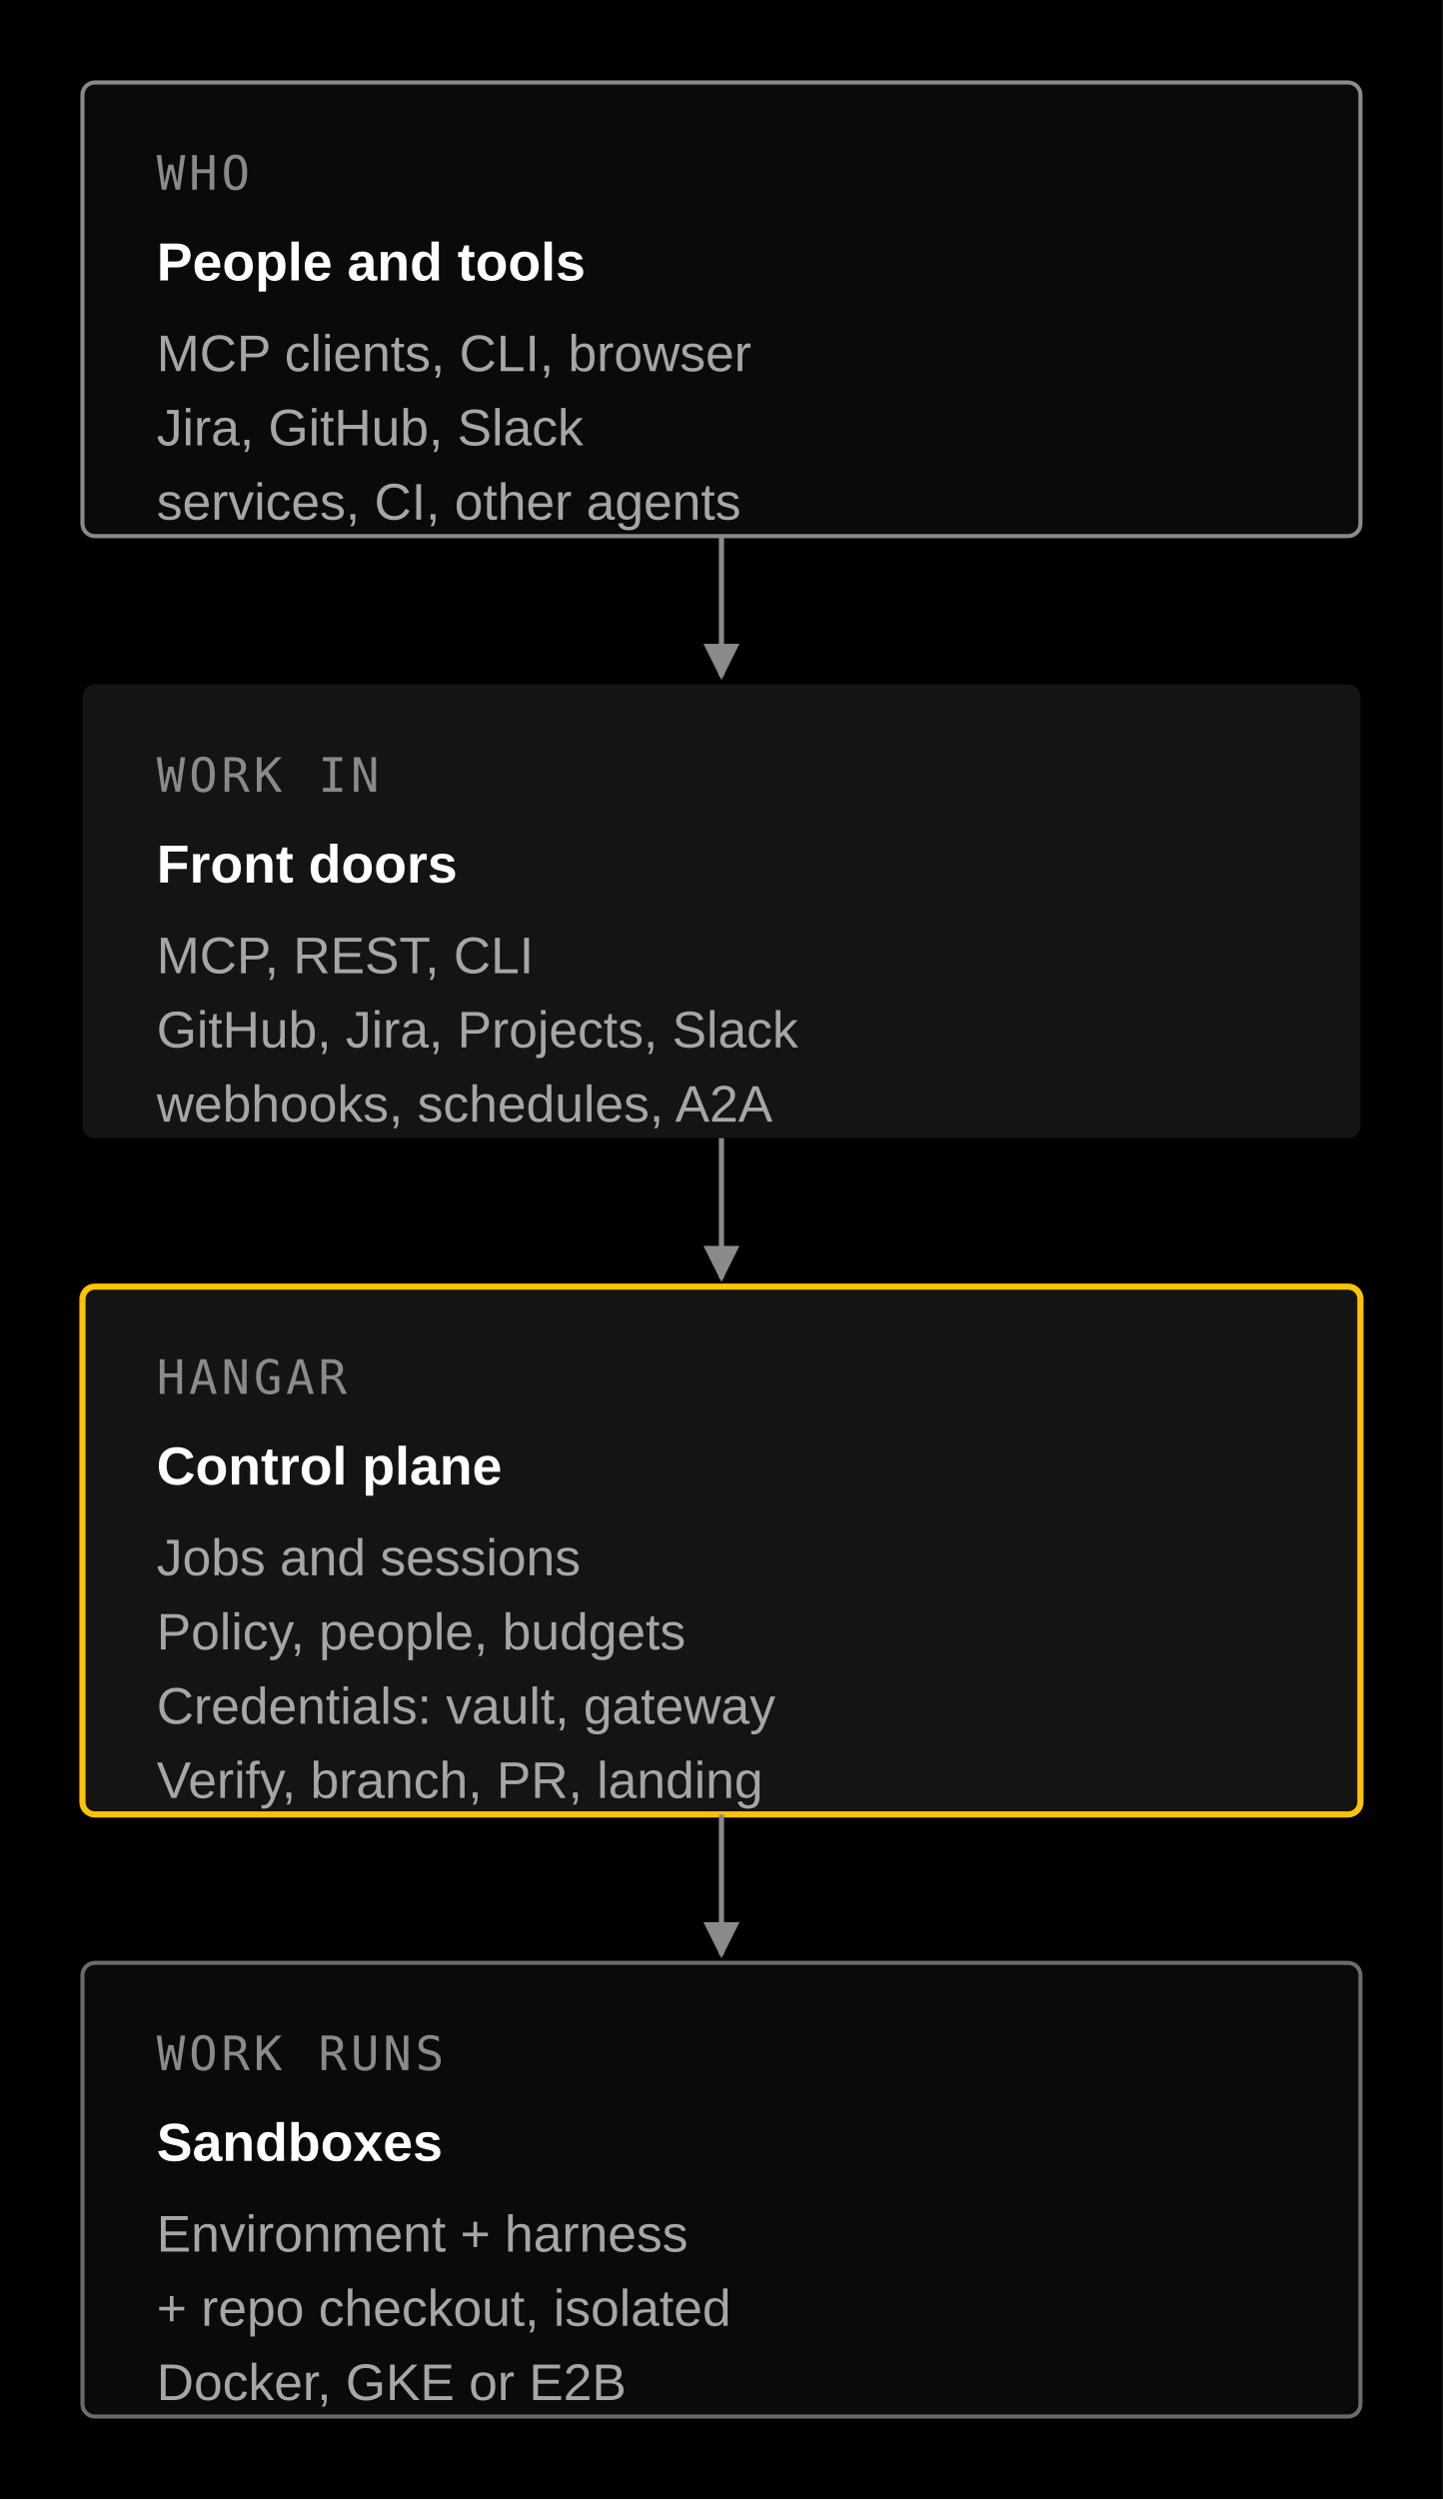
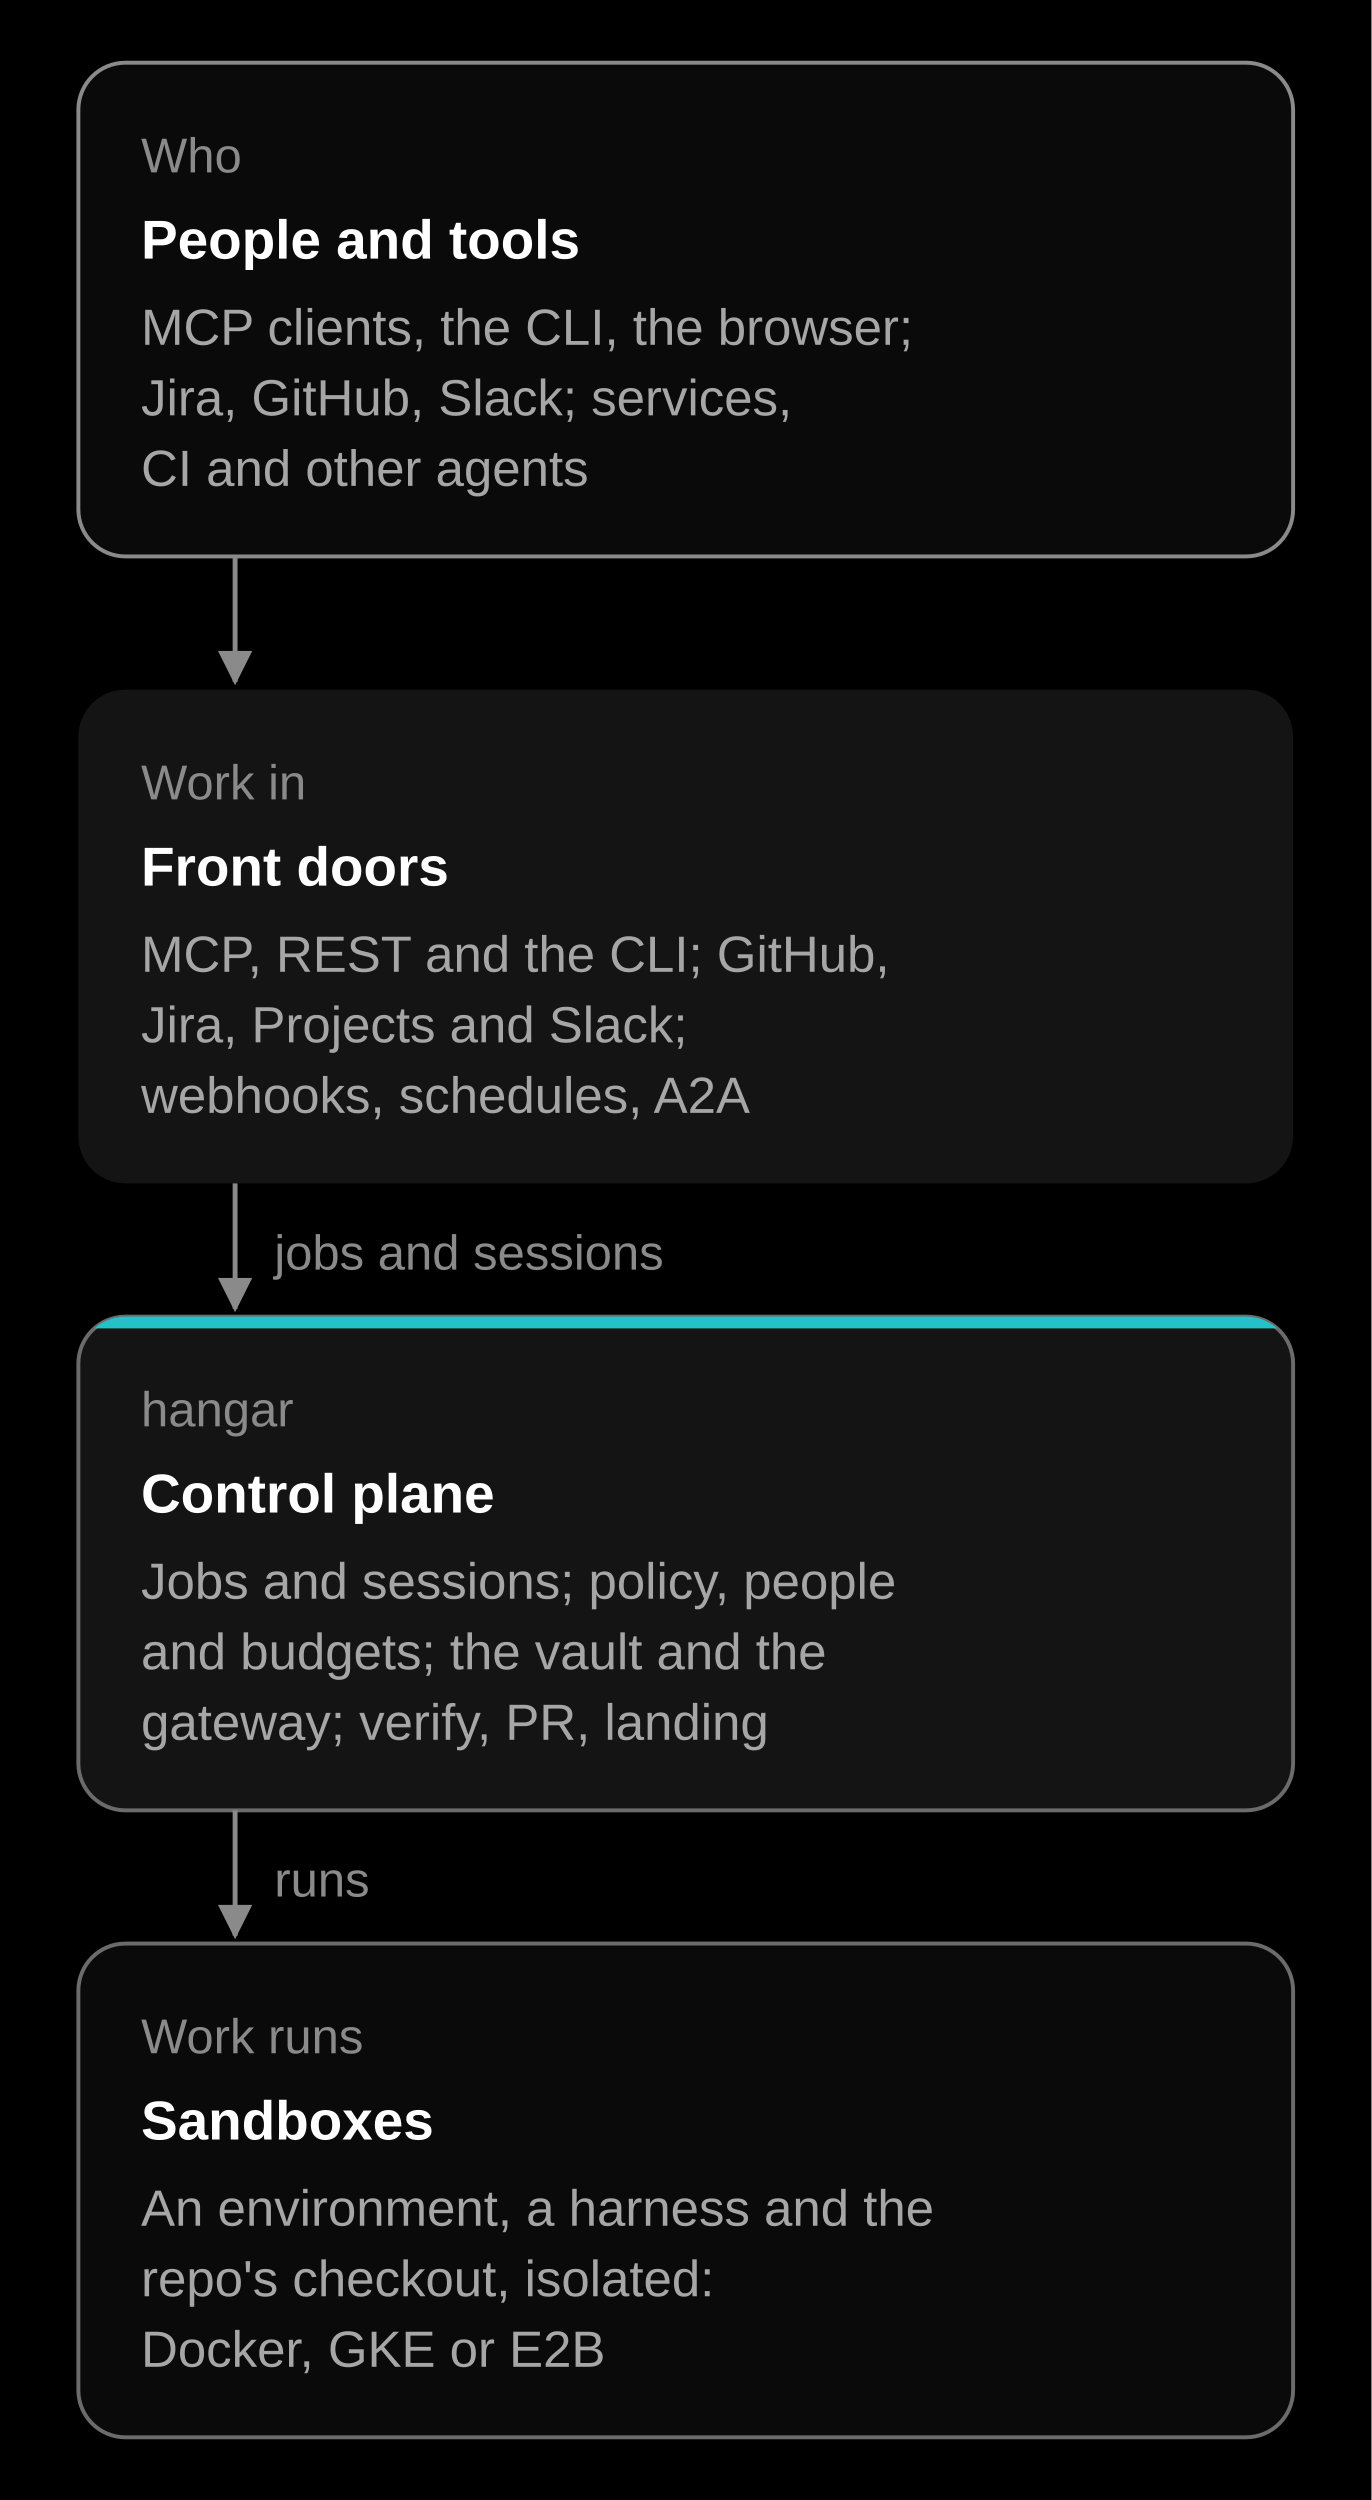
- <svg xmlns="http://www.w3.org/2000/svg" class="af-d" viewBox="0 0 350 606" role="img" aria-label="People, front doors, the control plane and sandboxes">
+ <svg xmlns="http://www.w3.org/2000/svg" class="af-d" viewBox="0 0 350 638" role="img" aria-label="People, front doors, the control plane and sandboxes">
  <style>
-   .af-d .bg { fill: var(--af-canvas, #000); }
+   .af-d .bg { fill: var(--af-canvas, #000000); }
  .af-d .box { fill: var(--af-raised, #141414); }
-   .af-d .box-hub { fill: var(--af-raised, #141414); stroke: var(--af-brand-line, #FFC400); stroke-width: 1.5; }
+   .af-d .box-hub { fill: var(--af-raised, #141414); stroke: var(--af-line-strong, #6B6B6B); stroke-width: 1; }
  .af-d .box-plan { fill: none; stroke: var(--af-line-strong, #6B6B6B); stroke-width: 1; stroke-dasharray: 4 4; }
  .af-d .box-ext { fill: var(--af-surface, #0A0A0A); stroke: var(--af-line-strong, #6B6B6B); stroke-width: 1; }
  .af-d .person { fill: var(--af-surface, #0A0A0A); stroke: var(--af-fg-subtle, #8A8A8A); stroke-width: 1; }
-   .af-d .bound { fill: none; stroke: var(--af-rule, #3A3A3A); stroke-width: 1; stroke-dasharray: 2 5; }
-   .af-d .name { font: 700 15px "Archivo", "Helvetica Neue", Arial, sans-serif; font-stretch: 125%; fill: var(--af-fg, #fff); }
-   .af-d .name-s { font: 700 13px "Archivo", "Helvetica Neue", Arial, sans-serif; font-stretch: 125%; fill: var(--af-fg, #fff); }
-   .af-d .title { font: 700 20px "Archivo", "Helvetica Neue", Arial, sans-serif; font-stretch: 125%; fill: var(--af-fg, #fff); }
-   .af-d .body { font: 400 12.5px "Red Hat Text", "Helvetica Neue", Arial, sans-serif; fill: var(--af-fg-muted, #A6A6A6); }
-   .af-d .lbl { font: 500 10.5px "DM Mono", ui-monospace, Menlo, monospace; letter-spacing: .08em; fill: var(--af-fg-subtle, #8A8A8A); }
+   .af-d .name { font: 700 16px "Archivo", "Helvetica Neue", Arial, sans-serif; font-stretch: 125%; fill: var(--af-fg, #FFFFFF); }
+   .af-d .name-s { font: 700 14px "Archivo", "Helvetica Neue", Arial, sans-serif; font-stretch: 125%; fill: var(--af-fg, #FFFFFF); }
+   .af-d .title { font: 700 20px "Archivo", "Helvetica Neue", Arial, sans-serif; font-stretch: 125%; fill: var(--af-fg, #FFFFFF); }
+   .af-d .body { font: 400 13px "Red Hat Text", "Helvetica Neue", Arial, sans-serif; fill: var(--af-fg-muted, #A6A6A6); }
+   .af-d .lbl { font: 500 12.5px "Red Hat Text", "Helvetica Neue", Arial, sans-serif; fill: var(--af-fg-subtle, #8A8A8A); }
  .af-d .edge { fill: none; stroke: var(--af-fg-subtle, #8A8A8A); stroke-width: 1.25; }
  .af-d .edge-plan { fill: none; stroke: var(--af-fg-subtle, #8A8A8A); stroke-width: 1.25; stroke-dasharray: 5 4; }
-   .af-d .elabel { font: 400 11.5px "Red Hat Text", "Helvetica Neue", Arial, sans-serif; fill: var(--af-fg-subtle, #8A8A8A); }
+   .af-d .elabel { font: 400 12.5px "Red Hat Text", "Helvetica Neue", Arial, sans-serif; fill: var(--af-fg-subtle, #8A8A8A); }
  .af-d .arrowhead { fill: var(--af-fg-subtle, #8A8A8A); }
  .af-d .dot { fill: var(--af-dot-field, #262626); }
-   .af-d .lbl-s { font: 500 11.5px "DM Mono", ui-monospace, Menlo, monospace; letter-spacing: .08em; fill: var(--af-fg-subtle, #8A8A8A); }
</style>
  <defs>
    <marker id="concepts-stacked-arrow" viewBox="0 0 10 10" refX="9" refY="5" markerWidth="7" markerHeight="7" orient="auto-start-reverse">
      <path class="arrowhead" d="M0 0L10 5L0 10z" />
    </marker>
  </defs>
-   <rect class="bg" width="350" height="606" />
-   <rect class="person" x="20" y="20" width="310" height="110" rx="3" />
-   <text class="lbl-s" x="38" y="46">WHO</text>
-   <text class="name-s" x="38" y="68">People and tools</text>
-   <text class="body" x="38" y="90">MCP clients, CLI, browser</text>
-   <text class="body" x="38" y="108">Jira, GitHub, Slack</text>
-   <text class="body" x="38" y="126">services, CI, other agents</text>
-   <path class="edge" d="M175 130V164" marker-end="url(#concepts-stacked-arrow)" />
-   <rect class="box" x="20" y="166" width="310" height="110" rx="3" />
-   <text class="lbl-s" x="38" y="192">WORK IN</text>
-   <text class="name-s" x="38" y="214">Front doors</text>
-   <text class="body" x="38" y="236">MCP, REST, CLI</text>
-   <text class="body" x="38" y="254">GitHub, Jira, Projects, Slack</text>
-   <text class="body" x="38" y="272">webhooks, schedules, A2A</text>
-   <path class="edge" d="M175 276V310" marker-end="url(#concepts-stacked-arrow)" />
-   <rect class="box-hub" x="20" y="312" width="310" height="128" rx="3" />
-   <text class="lbl-s" x="38" y="338">HANGAR</text>
-   <text class="name-s" x="38" y="360">Control plane</text>
-   <text class="body" x="38" y="382">Jobs and sessions</text>
-   <text class="body" x="38" y="400">Policy, people, budgets</text>
-   <text class="body" x="38" y="418">Credentials: vault, gateway</text>
-   <text class="body" x="38" y="436">Verify, branch, PR, landing</text>
-   <path class="edge" d="M175 440V474" marker-end="url(#concepts-stacked-arrow)" />
-   <rect class="box-ext" x="20" y="476" width="310" height="110" rx="3" />
-   <text class="lbl-s" x="38" y="502">WORK RUNS</text>
-   <text class="name-s" x="38" y="524">Sandboxes</text>
-   <text class="body" x="38" y="546">Environment + harness</text>
-   <text class="body" x="38" y="564">+ repo checkout, isolated</text>
-   <text class="body" x="38" y="582">Docker, GKE or E2B</text>
+   <rect class="bg" width="350" height="638" />
+   <rect class="person" x="20" y="16" width="310" height="126" rx="12" />
+   <text class="lbl" x="36" y="44">Who</text>
+   <text class="name-s" x="36" y="66">People and tools</text>
+   <text class="body" x="36" y="88">MCP clients, the CLI, the browser;</text>
+   <text class="body" x="36" y="106">Jira, GitHub, Slack; services,</text>
+   <text class="body" x="36" y="124">CI and other agents</text>
+   <path class="edge" d="M60 142V174" marker-end="url(#concepts-stacked-arrow)" />
+   <rect class="box" x="20" y="176" width="310" height="126" rx="12" />
+   <text class="lbl" x="36" y="204">Work in</text>
+   <text class="name-s" x="36" y="226">Front doors</text>
+   <text class="body" x="36" y="248">MCP, REST and the CLI; GitHub,</text>
+   <text class="body" x="36" y="266">Jira, Projects and Slack;</text>
+   <text class="body" x="36" y="284">webhooks, schedules, A2A</text>
+   <path class="edge" d="M60 302V334" marker-end="url(#concepts-stacked-arrow)" />
+   <text class="elabel" x="70" y="324" text-anchor="start">jobs and sessions</text>
+   <rect class="box-hub" x="20" y="336" width="310" height="126" rx="12" />
+   <clipPath id="concepts-stacked-pe20-336-310-126">
+     <rect x="20" y="336" width="310" height="126" rx="12" />
+   </clipPath>
+   <rect x="20" y="336" width="310" height="3" fill="var(--af-product-hangar, #24C1C9)" clip-path="url(#concepts-stacked-pe20-336-310-126)" />
+   <text class="lbl" x="36" y="364">hangar</text>
+   <text class="name-s" x="36" y="386">Control plane</text>
+   <text class="body" x="36" y="408">Jobs and sessions; policy, people</text>
+   <text class="body" x="36" y="426">and budgets; the vault and the</text>
+   <text class="body" x="36" y="444">gateway; verify, PR, landing</text>
+   <path class="edge" d="M60 462V494" marker-end="url(#concepts-stacked-arrow)" />
+   <text class="elabel" x="70" y="484" text-anchor="start">runs</text>
+   <rect class="box-ext" x="20" y="496" width="310" height="126" rx="12" />
+   <text class="lbl" x="36" y="524">Work runs</text>
+   <text class="name-s" x="36" y="546">Sandboxes</text>
+   <text class="body" x="36" y="568">An environment, a harness and the</text>
+   <text class="body" x="36" y="586">repo's checkout, isolated:</text>
+   <text class="body" x="36" y="604">Docker, GKE or E2B</text>
</svg>
